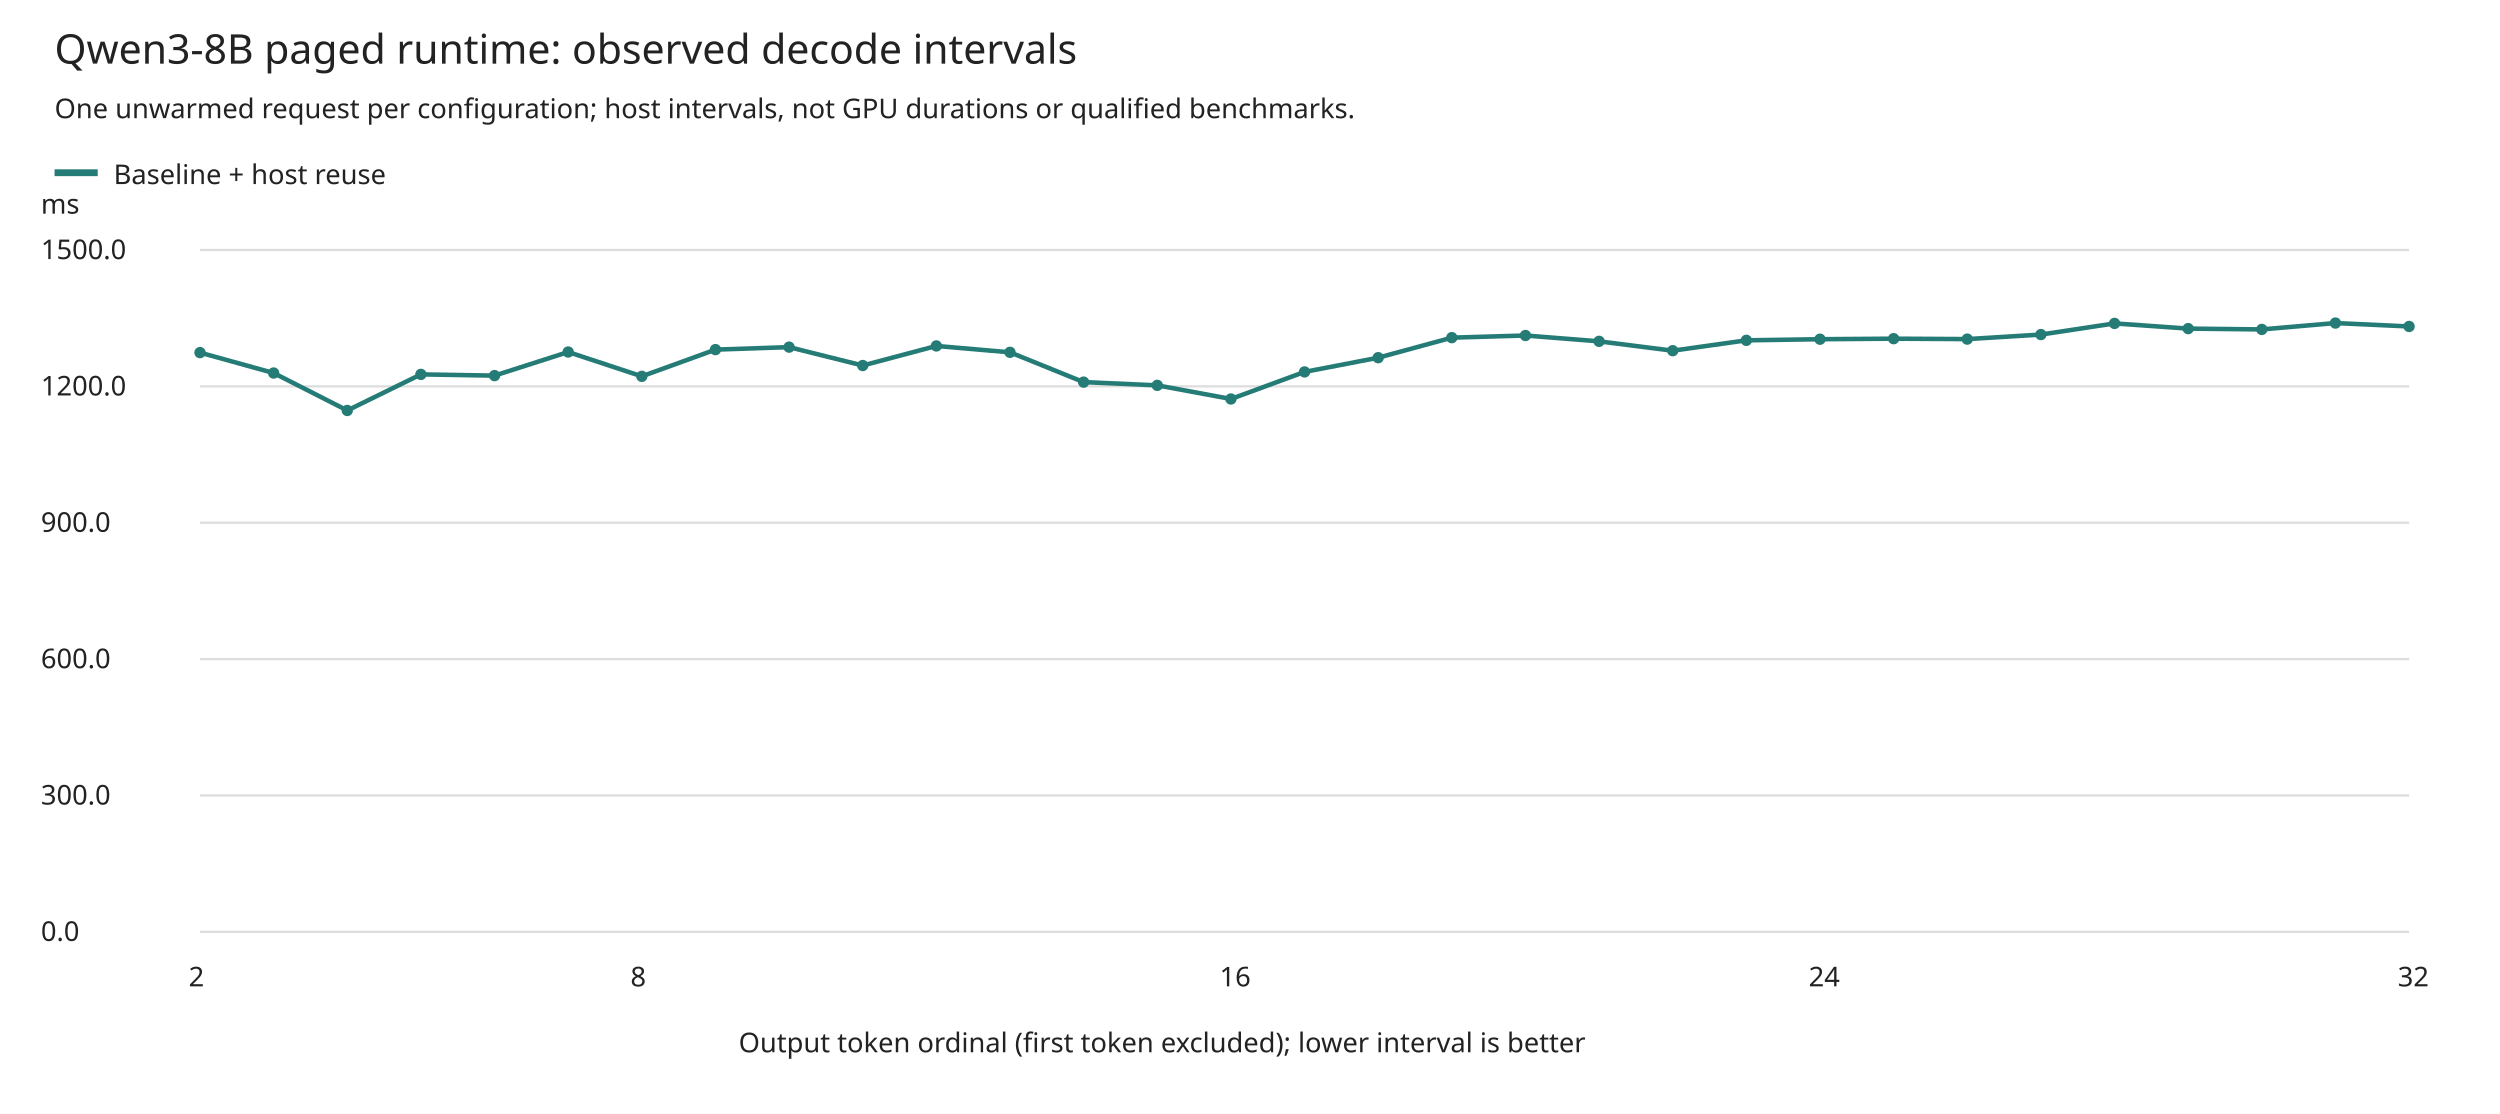
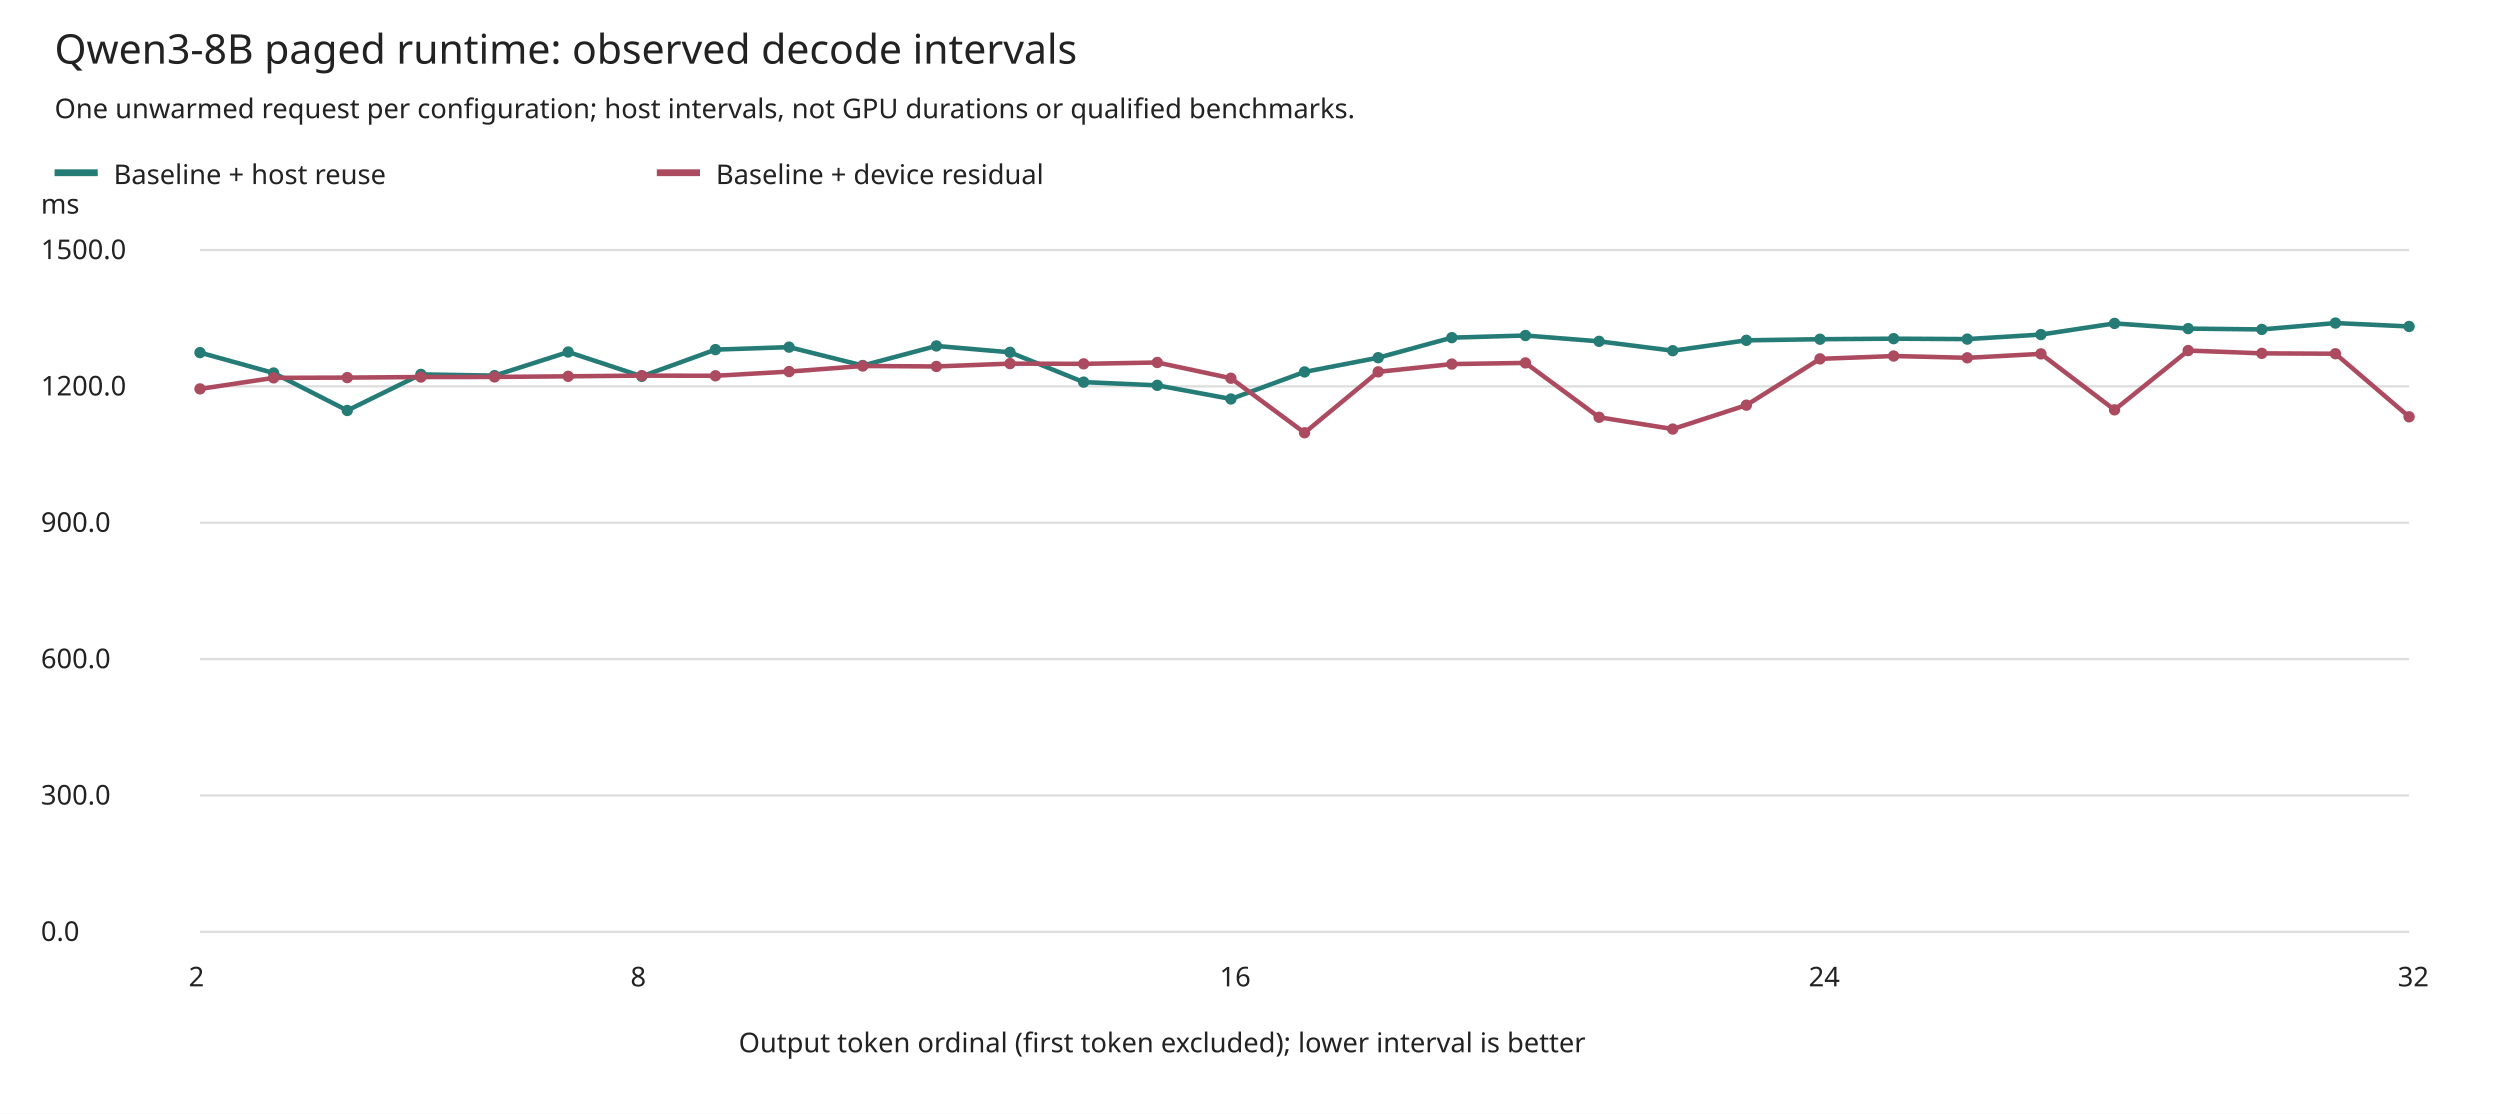
<svg xmlns="http://www.w3.org/2000/svg" viewBox="0 0 1100 490" width="1100" height="490" role="img">
  <rect x="0" y="0" width="1100" height="490" fill="#ffffff" />
  <text x="24" y="28" font-family="sans-serif" font-size="18" fill="#222222">Qwen3-8B paged runtime: observed decode intervals</text>
  <text x="24" y="52" font-family="sans-serif" font-size="12" fill="#222222">One unwarmed request per configuration; host intervals, not GPU durations or qualified benchmarks.</text>
  <line x1="88" x2="1060" y1="410.0" y2="410.0" stroke="#dddddd" />
  <text x="18" y="414.0" font-family="sans-serif" font-size="12" fill="#222222">0.0</text>
  <line x1="88" x2="1060" y1="350.0" y2="350.0" stroke="#dddddd" />
  <text x="18" y="354.0" font-family="sans-serif" font-size="12" fill="#222222">300.0</text>
  <line x1="88" x2="1060" y1="290.0" y2="290.0" stroke="#dddddd" />
  <text x="18" y="294.0" font-family="sans-serif" font-size="12" fill="#222222">600.0</text>
  <line x1="88" x2="1060" y1="230.0" y2="230.0" stroke="#dddddd" />
  <text x="18" y="234.0" font-family="sans-serif" font-size="12" fill="#222222">900.0</text>
  <line x1="88" x2="1060" y1="170.0" y2="170.0" stroke="#dddddd" />
  <text x="18" y="174.0" font-family="sans-serif" font-size="12" fill="#222222">1200.0</text>
  <line x1="88" x2="1060" y1="110.0" y2="110.0" stroke="#dddddd" />
  <text x="18" y="114.0" font-family="sans-serif" font-size="12" fill="#222222">1500.0</text>
  <text x="18" y="94" font-family="sans-serif" font-size="12" fill="#222222">ms</text>
  <text x="83.0" y="434" font-family="sans-serif" font-size="12" fill="#222222">2</text>
  <text x="277.4" y="434" font-family="sans-serif" font-size="12" fill="#222222">8</text>
  <text x="536.6" y="434" font-family="sans-serif" font-size="12" fill="#222222">16</text>
  <text x="795.8" y="434" font-family="sans-serif" font-size="12" fill="#222222">24</text>
  <text x="1055.0" y="434" font-family="sans-serif" font-size="12" fill="#222222">32</text>
  <text x="325" y="463" font-family="sans-serif" font-size="12" fill="#222222">Output token ordinal (first token excluded); lower interval is better</text>
  <line x1="24" x2="43" y1="76" y2="76" stroke="#257b75" stroke-width="3" />
  <text x="50" y="81" font-family="sans-serif" font-size="12" fill="#222222">Baseline + host reuse</text>
  <polyline points="88.000,155.148 120.400,164.125 152.800,180.606 185.200,164.731 217.600,165.273 250.000,154.888 282.400,165.587 314.800,153.833 347.200,152.741 379.600,160.836 412.000,152.215 444.400,155.021 476.800,168.135 509.200,169.550 541.600,175.555 574.000,163.644 606.400,157.384 638.800,148.571 671.200,147.621 703.600,150.188 736.000,154.307 768.400,149.745 800.800,149.254 833.200,149.017 865.600,149.205 898.000,147.212 930.400,142.300 962.800,144.588 995.200,144.947 1027.600,142.143 1060.000,143.641" fill="none" stroke="#257b75" stroke-width="2" />
  <circle cx="88.000" cy="155.148" r="2.5" fill="#257b75" />
  <circle cx="120.400" cy="164.125" r="2.5" fill="#257b75" />
  <circle cx="152.800" cy="180.606" r="2.5" fill="#257b75" />
  <circle cx="185.200" cy="164.731" r="2.5" fill="#257b75" />
  <circle cx="217.600" cy="165.273" r="2.5" fill="#257b75" />
  <circle cx="250.000" cy="154.888" r="2.5" fill="#257b75" />
  <circle cx="282.400" cy="165.587" r="2.5" fill="#257b75" />
  <circle cx="314.800" cy="153.833" r="2.5" fill="#257b75" />
  <circle cx="347.200" cy="152.741" r="2.5" fill="#257b75" />
  <circle cx="379.600" cy="160.836" r="2.5" fill="#257b75" />
  <circle cx="412.000" cy="152.215" r="2.5" fill="#257b75" />
  <circle cx="444.400" cy="155.021" r="2.5" fill="#257b75" />
  <circle cx="476.800" cy="168.135" r="2.5" fill="#257b75" />
  <circle cx="509.200" cy="169.550" r="2.5" fill="#257b75" />
  <circle cx="541.600" cy="175.555" r="2.5" fill="#257b75" />
  <circle cx="574.000" cy="163.644" r="2.5" fill="#257b75" />
  <circle cx="606.400" cy="157.384" r="2.5" fill="#257b75" />
  <circle cx="638.800" cy="148.571" r="2.5" fill="#257b75" />
  <circle cx="671.200" cy="147.621" r="2.5" fill="#257b75" />
  <circle cx="703.600" cy="150.188" r="2.5" fill="#257b75" />
  <circle cx="736.000" cy="154.307" r="2.5" fill="#257b75" />
  <circle cx="768.400" cy="149.745" r="2.5" fill="#257b75" />
  <circle cx="800.800" cy="149.254" r="2.5" fill="#257b75" />
  <circle cx="833.200" cy="149.017" r="2.5" fill="#257b75" />
  <circle cx="865.600" cy="149.205" r="2.5" fill="#257b75" />
  <circle cx="898.000" cy="147.212" r="2.5" fill="#257b75" />
  <circle cx="930.400" cy="142.300" r="2.5" fill="#257b75" />
  <circle cx="962.800" cy="144.588" r="2.5" fill="#257b75" />
  <circle cx="995.200" cy="144.947" r="2.5" fill="#257b75" />
  <circle cx="1027.600" cy="142.143" r="2.5" fill="#257b75" />
  <circle cx="1060.000" cy="143.641" r="2.5" fill="#257b75" />
+   <line x1="289" x2="308" y1="76" y2="76" stroke="#ac4b60" stroke-width="3" />
+   <text x="315" y="81" font-family="sans-serif" font-size="12" fill="#222222">Baseline + device residual</text>
+   <polyline points="88.000,171.115 120.400,166.258 152.800,166.143 185.200,165.898 217.600,165.852 250.000,165.576 282.400,165.273 314.800,165.342 347.200,163.495 379.600,161.036 412.000,161.239 444.400,159.994 476.800,160.091 509.200,159.496 541.600,166.416 574.000,190.415 606.400,163.603 638.800,160.193 671.200,159.682 703.600,183.609 736.000,188.784 768.400,178.275 800.800,157.894 833.200,156.653 865.600,157.435 898.000,155.706 930.400,180.333 962.800,154.249 995.200,155.477 1027.600,155.641 1060.000,183.389" fill="none" stroke="#ac4b60" stroke-width="2" />
+   <circle cx="88.000" cy="171.115" r="2.5" fill="#ac4b60" />
+   <circle cx="120.400" cy="166.258" r="2.5" fill="#ac4b60" />
+   <circle cx="152.800" cy="166.143" r="2.5" fill="#ac4b60" />
+   <circle cx="185.200" cy="165.898" r="2.5" fill="#ac4b60" />
+   <circle cx="217.600" cy="165.852" r="2.5" fill="#ac4b60" />
+   <circle cx="250.000" cy="165.576" r="2.5" fill="#ac4b60" />
+   <circle cx="282.400" cy="165.273" r="2.5" fill="#ac4b60" />
+   <circle cx="314.800" cy="165.342" r="2.5" fill="#ac4b60" />
+   <circle cx="347.200" cy="163.495" r="2.5" fill="#ac4b60" />
+   <circle cx="379.600" cy="161.036" r="2.5" fill="#ac4b60" />
+   <circle cx="412.000" cy="161.239" r="2.5" fill="#ac4b60" />
+   <circle cx="444.400" cy="159.994" r="2.5" fill="#ac4b60" />
+   <circle cx="476.800" cy="160.091" r="2.5" fill="#ac4b60" />
+   <circle cx="509.200" cy="159.496" r="2.5" fill="#ac4b60" />
+   <circle cx="541.600" cy="166.416" r="2.5" fill="#ac4b60" />
+   <circle cx="574.000" cy="190.415" r="2.5" fill="#ac4b60" />
+   <circle cx="606.400" cy="163.603" r="2.5" fill="#ac4b60" />
+   <circle cx="638.800" cy="160.193" r="2.5" fill="#ac4b60" />
+   <circle cx="671.200" cy="159.682" r="2.5" fill="#ac4b60" />
+   <circle cx="703.600" cy="183.609" r="2.5" fill="#ac4b60" />
+   <circle cx="736.000" cy="188.784" r="2.5" fill="#ac4b60" />
+   <circle cx="768.400" cy="178.275" r="2.5" fill="#ac4b60" />
+   <circle cx="800.800" cy="157.894" r="2.5" fill="#ac4b60" />
+   <circle cx="833.200" cy="156.653" r="2.5" fill="#ac4b60" />
+   <circle cx="865.600" cy="157.435" r="2.5" fill="#ac4b60" />
+   <circle cx="898.000" cy="155.706" r="2.5" fill="#ac4b60" />
+   <circle cx="930.400" cy="180.333" r="2.5" fill="#ac4b60" />
+   <circle cx="962.800" cy="154.249" r="2.5" fill="#ac4b60" />
+   <circle cx="995.200" cy="155.477" r="2.5" fill="#ac4b60" />
+   <circle cx="1027.600" cy="155.641" r="2.5" fill="#ac4b60" />
+   <circle cx="1060.000" cy="183.389" r="2.5" fill="#ac4b60" />
</svg>
